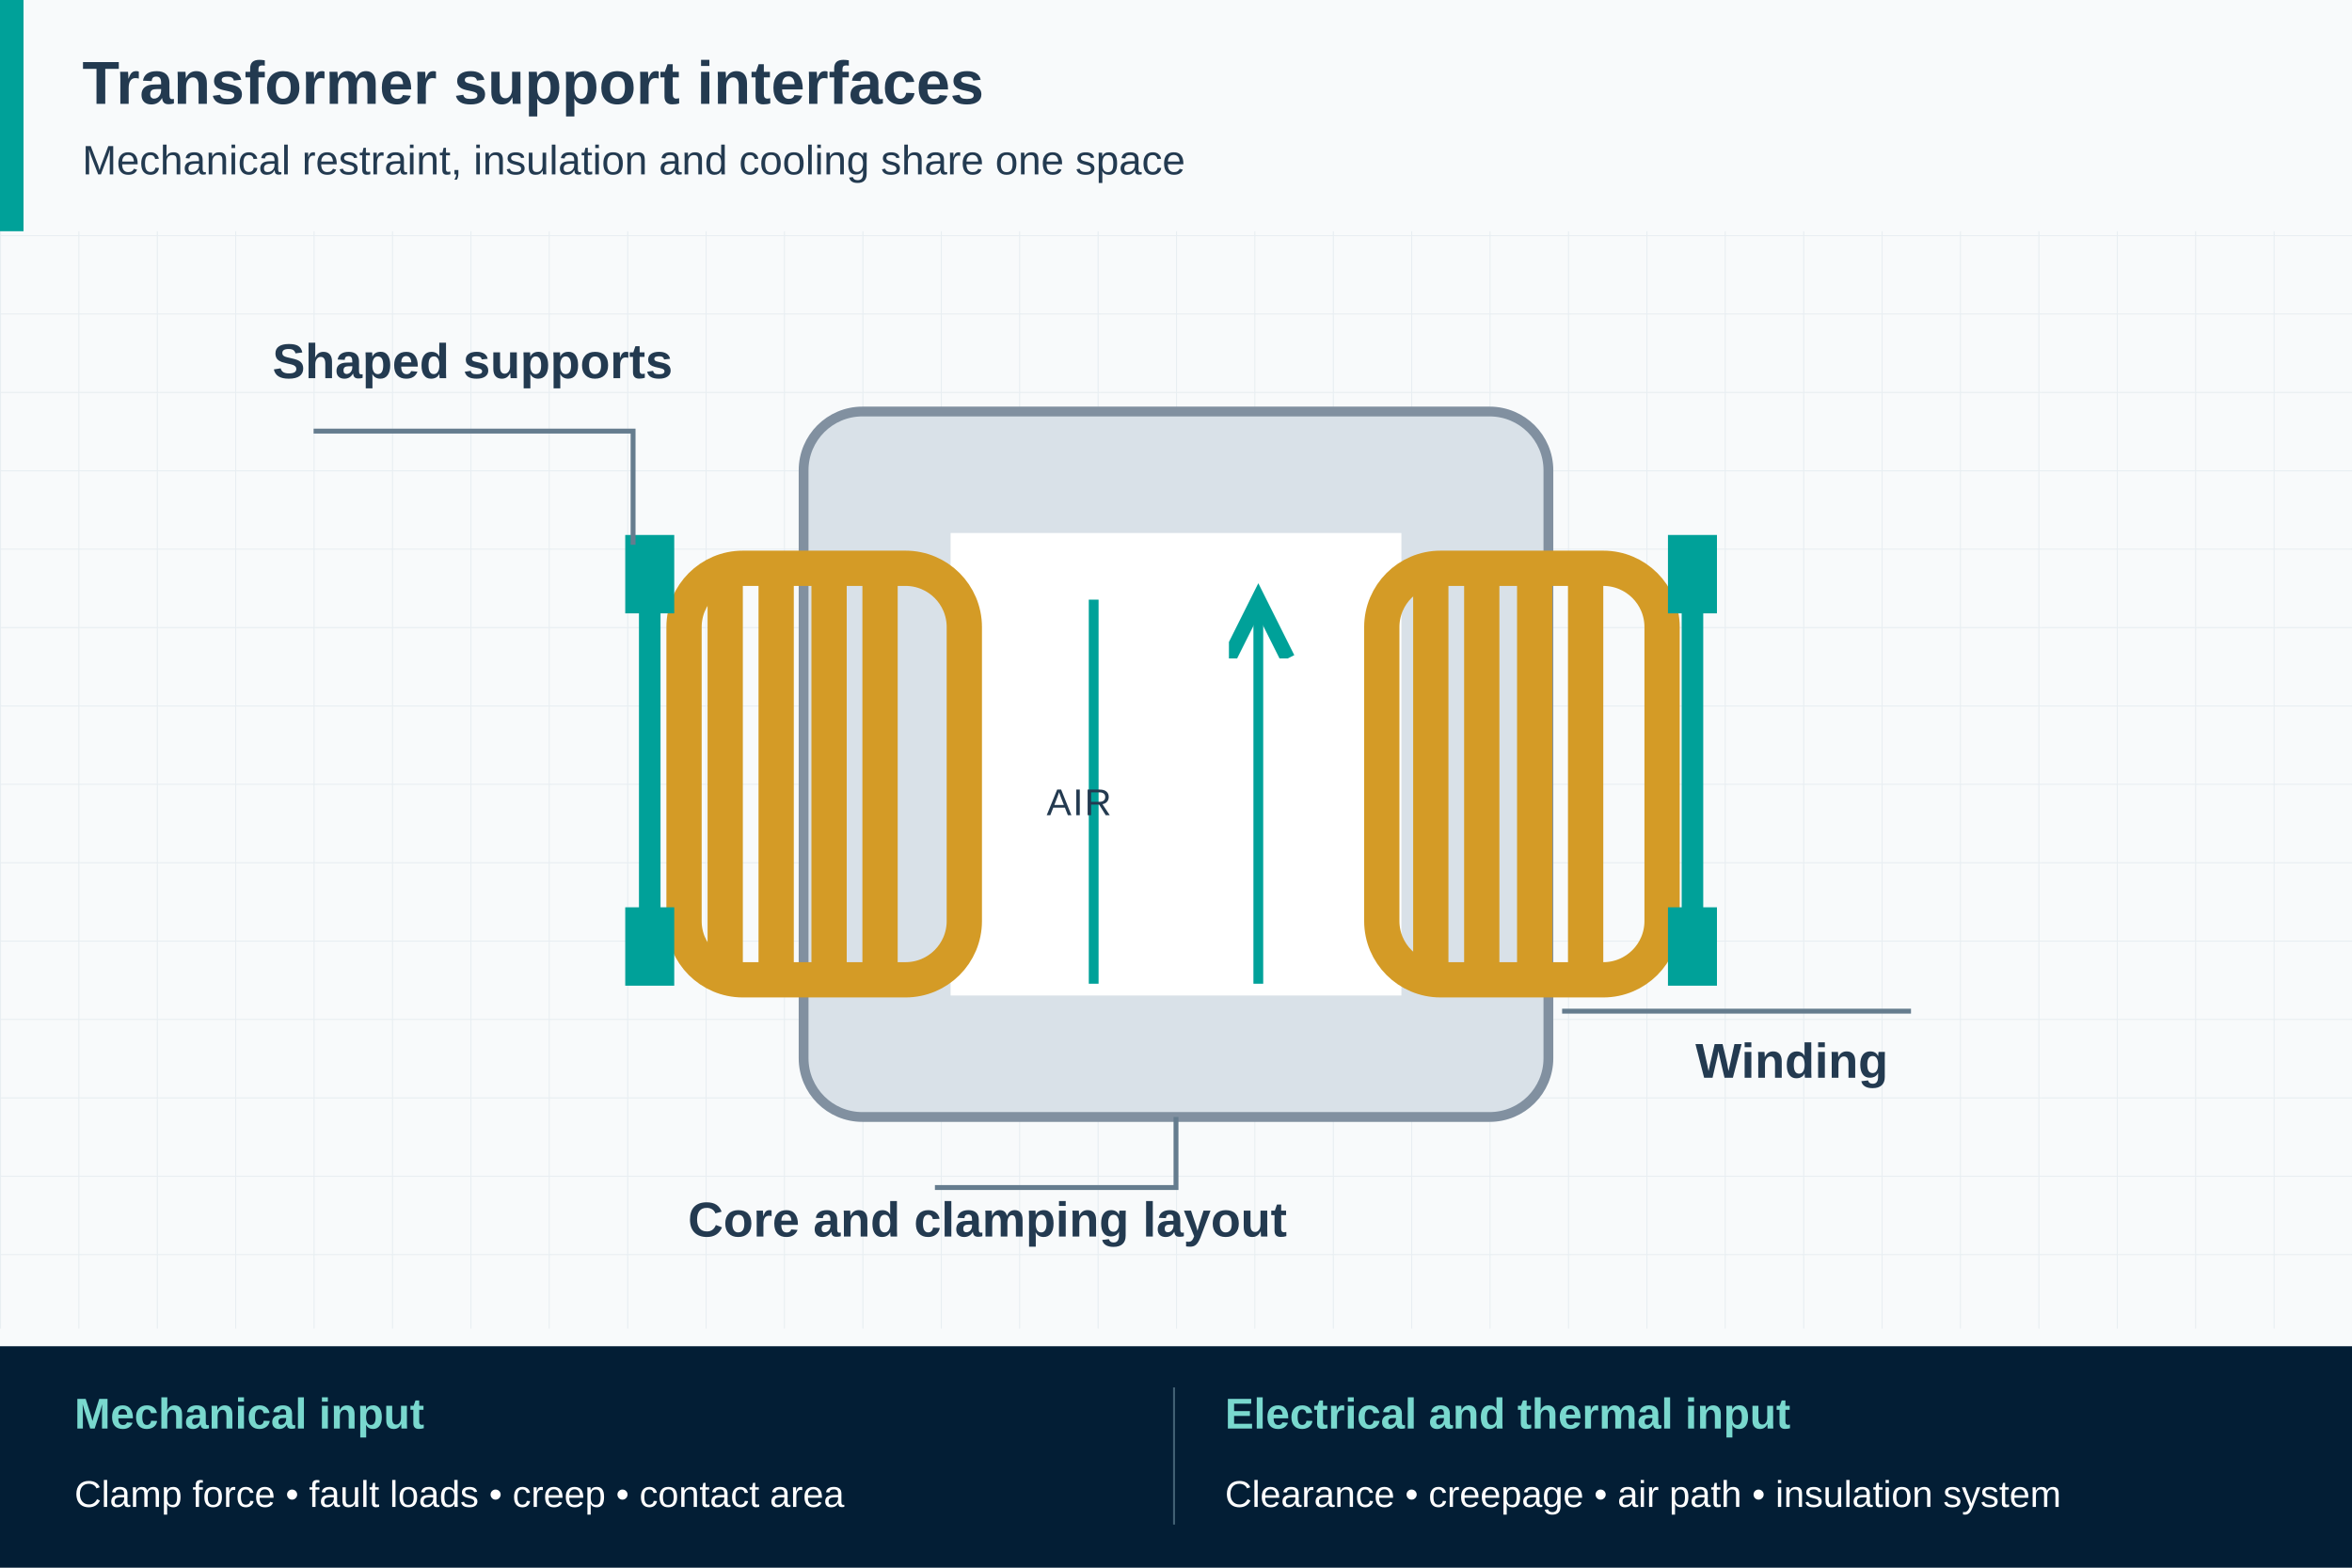
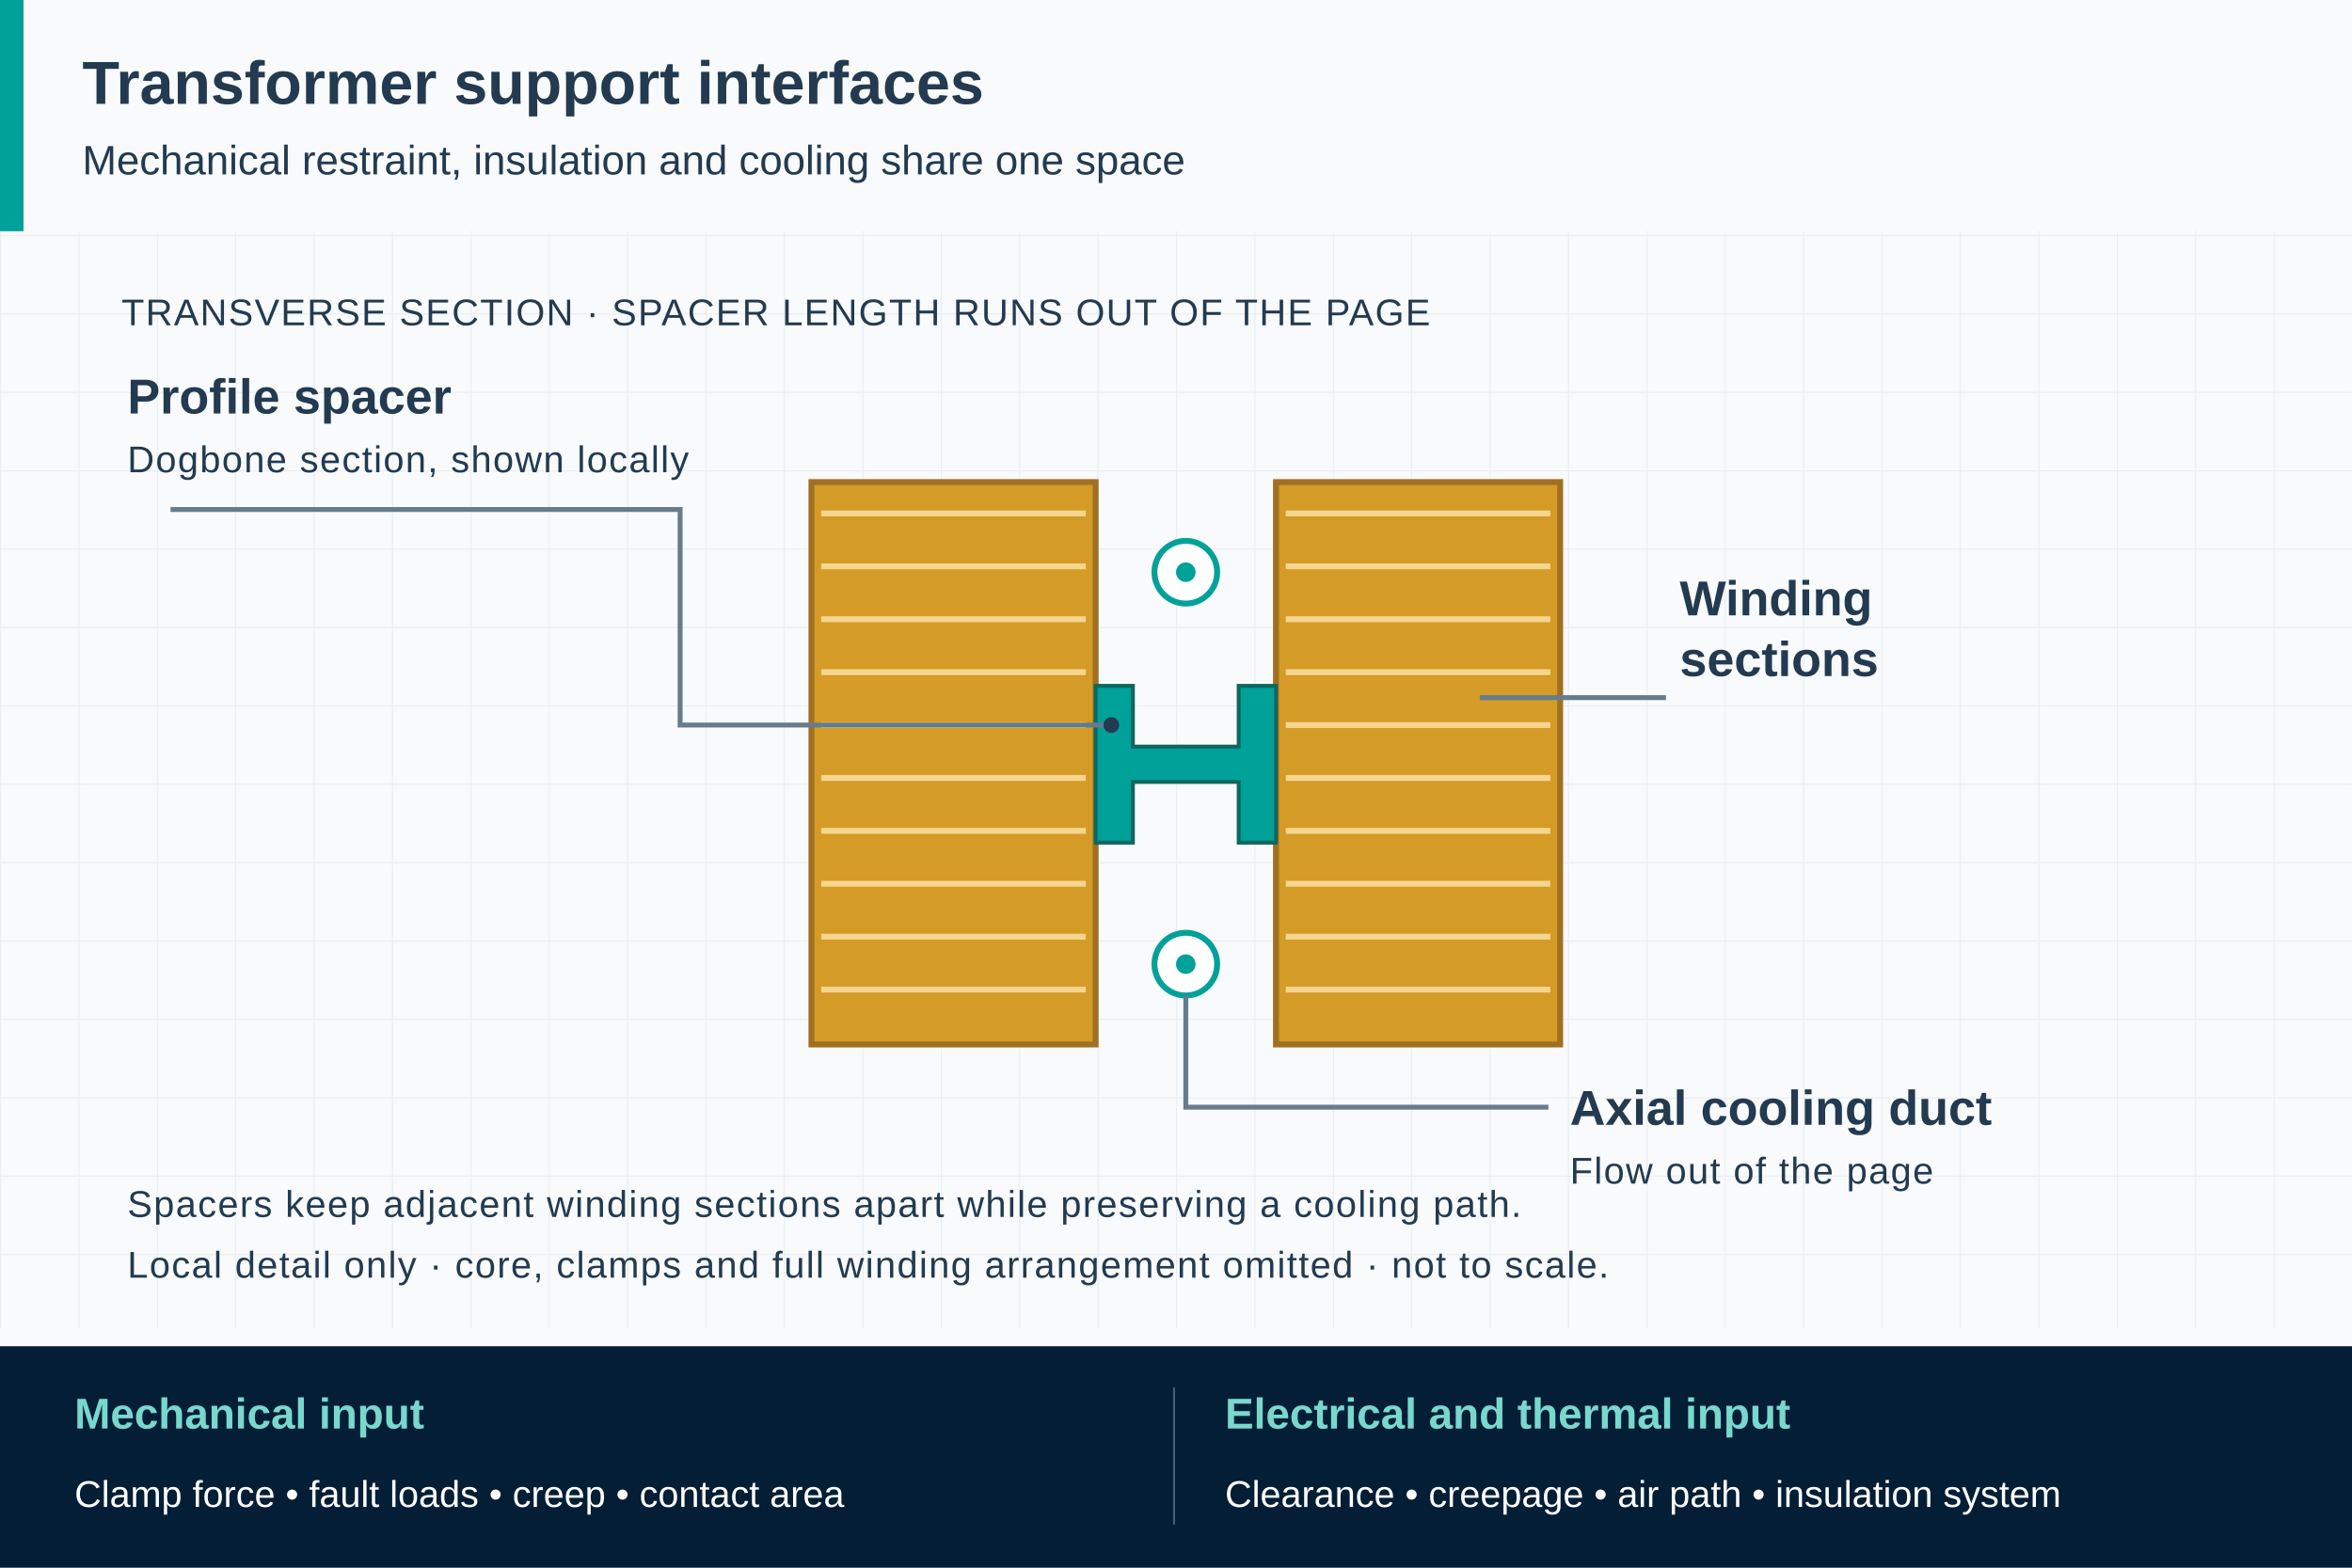
<svg xmlns="http://www.w3.org/2000/svg" viewBox="0 0 1200 800" role="img" aria-labelledby="title desc">
  <defs>
    <pattern id="grid" width="40" height="40" patternUnits="userSpaceOnUse">
      <path d="M40 0H0V40" fill="none" stroke="#e8eef2" stroke-width="1" />
    </pattern>
    <marker id="arrow" markerWidth="8" markerHeight="8" refX="6" refY="3" orient="auto">
      <path d="M0 0L6 3L0 6" fill="none" stroke="#00a199" stroke-width="1.5" />
    </marker>
  </defs>
  <style>text{font-family:Arial,sans-serif;fill:#233a50}.label{font-size:25px;font-weight:600}.small{font-size:19px;letter-spacing:.7px}.leader{fill:none;stroke:#657c8e;stroke-width:2.5}.steel{fill:none;stroke:#81909e;stroke-width:10}.arrow{fill:none;stroke:#00a199;stroke-width:5;marker-end:url(#arrow)}</style>
  <rect width="1200" height="800" fill="#f8fafb" />
  <rect y="118" width="1200" height="560" fill="url(#grid)" />
  <rect x="0" width="12" height="118" fill="#00a199" />
  <text x="42" y="53" font-size="31" font-weight="700">Transformer support interfaces</text>
  <text x="42" y="89" font-size="21">Mechanical restraint, insulation and cooling share one space</text>
-   <rect x="410" y="210" width="380" height="360" rx="30" fill="#d9e1e8" stroke="#8190a0" stroke-width="5" />
-   <rect x="485" y="272" width="230" height="236" fill="white" />
-   <g stroke="#d49b26" stroke-width="18" fill="none">
-     <rect x="349" y="290" width="143" height="210" rx="30" />
-     <rect x="705" y="290" width="143" height="210" rx="30" />
-     <path d="M370 293V498m26 -205v205m27 -205v205m26 -205v205M730 293V498m26 -205v205m27 -205v205m26 -205v205" />
+   <text x="62" y="166" class="small">TRANSVERSE SECTION · SPACER LENGTH RUNS OUT OF THE PAGE</text>
+   <rect x="414" y="246" width="145" height="287" fill="#d49b26" stroke="#a16f22" stroke-width="3" />
+   <rect x="651" y="246" width="145" height="287" fill="#d49b26" stroke="#a16f22" stroke-width="3" />
+   <g stroke="#f5d590" stroke-width="3">
+     <path d="M419 262H554M656 262H791" />
+     <path d="M419 289H554M656 289H791" />
+     <path d="M419 316H554M656 316H791" />
+     <path d="M419 343H554M656 343H791" />
+     <path d="M419 370H554M656 370H791" />
+     <path d="M419 397H554M656 397H791" />
+     <path d="M419 424H554M656 424H791" />
+     <path d="M419 451H554M656 451H791" />
+     <path d="M419 478H554M656 478H791" />
+     <path d="M419 505H554M656 505H791" />
  </g>
-   <path d="M319 273h25v40h-7v150h7v40h-25v-40h7V313h-7ZM851 273h25v40h-7v150h7v40h-25v-40h7V313h-7Z" fill="#00a199" />
-   <path d="M558 502V306M642 502V306" class="arrow" />
-   <text x="534" y="416" class="small">AIR</text>
-   <path d="M323 278V220H160" class="leader" />
-   <text x="139" y="193" class="label">Shaped supports</text>
-   <path d="M797 516H975" class="leader" />
-   <text x="865" y="550" class="label">Winding</text>
-   <path d="M600 570V606H477" class="leader" />
-   <text x="351" y="631" class="label">Core and clamping layout</text>
+   <path d="M559 350H578V381H632V350H651V430H632V399H578V430H559Z" fill="#00a199" stroke="#0d675f" stroke-width="2" />
+   <circle cx="605" cy="292" r="16" fill="white" stroke="#00a199" stroke-width="3" />
+   <circle cx="605" cy="292" r="5" fill="#00a199" />
+   <circle cx="605" cy="492" r="16" fill="white" stroke="#00a199" stroke-width="3" />
+   <circle cx="605" cy="492" r="5" fill="#00a199" />
+   <path d="M567 370H347V260H87" class="leader" />
+   <circle cx="567" cy="370" r="4" fill="#233a50" />
+   <text x="65" y="211" class="label">Profile spacer</text>
+   <text x="65" y="241" class="small">Dogbone section, shown locally</text>
+   <text x="857" y="314" class="label">Winding</text>
+   <text x="857" y="345" class="label">sections</text>
+   <path d="M850 356H755" class="leader" />
+   <text x="801" y="574" class="label">Axial cooling duct</text>
+   <text x="801" y="604" class="small">Flow out of the page</text>
+   <path d="M790 565H605V508" class="leader" />
+   <text x="65" y="621" class="small">Spacers keep adjacent winding sections apart while preserving a cooling path.</text>
+   <text x="65" y="652" class="small">Local detail only · core, clamps and full winding arrangement omitted · not to scale.</text>
  <rect y="687" width="1200" height="113" fill="#031e35" />
  <path d="M599 708V778" stroke="#426174" />
  <text x="38" y="729" style="fill:#79d8ce;font-size:22px;font-weight:700">Mechanical input</text>
  <text x="38" y="769" style="fill:#fff;font-size:19px">Clamp force • fault loads • creep • contact area</text>
  <text x="625" y="729" style="fill:#79d8ce;font-size:22px;font-weight:700">Electrical and thermal input</text>
  <text x="625" y="769" style="fill:#fff;font-size:19px">Clearance • creepage • air path • insulation system</text>
</svg>
